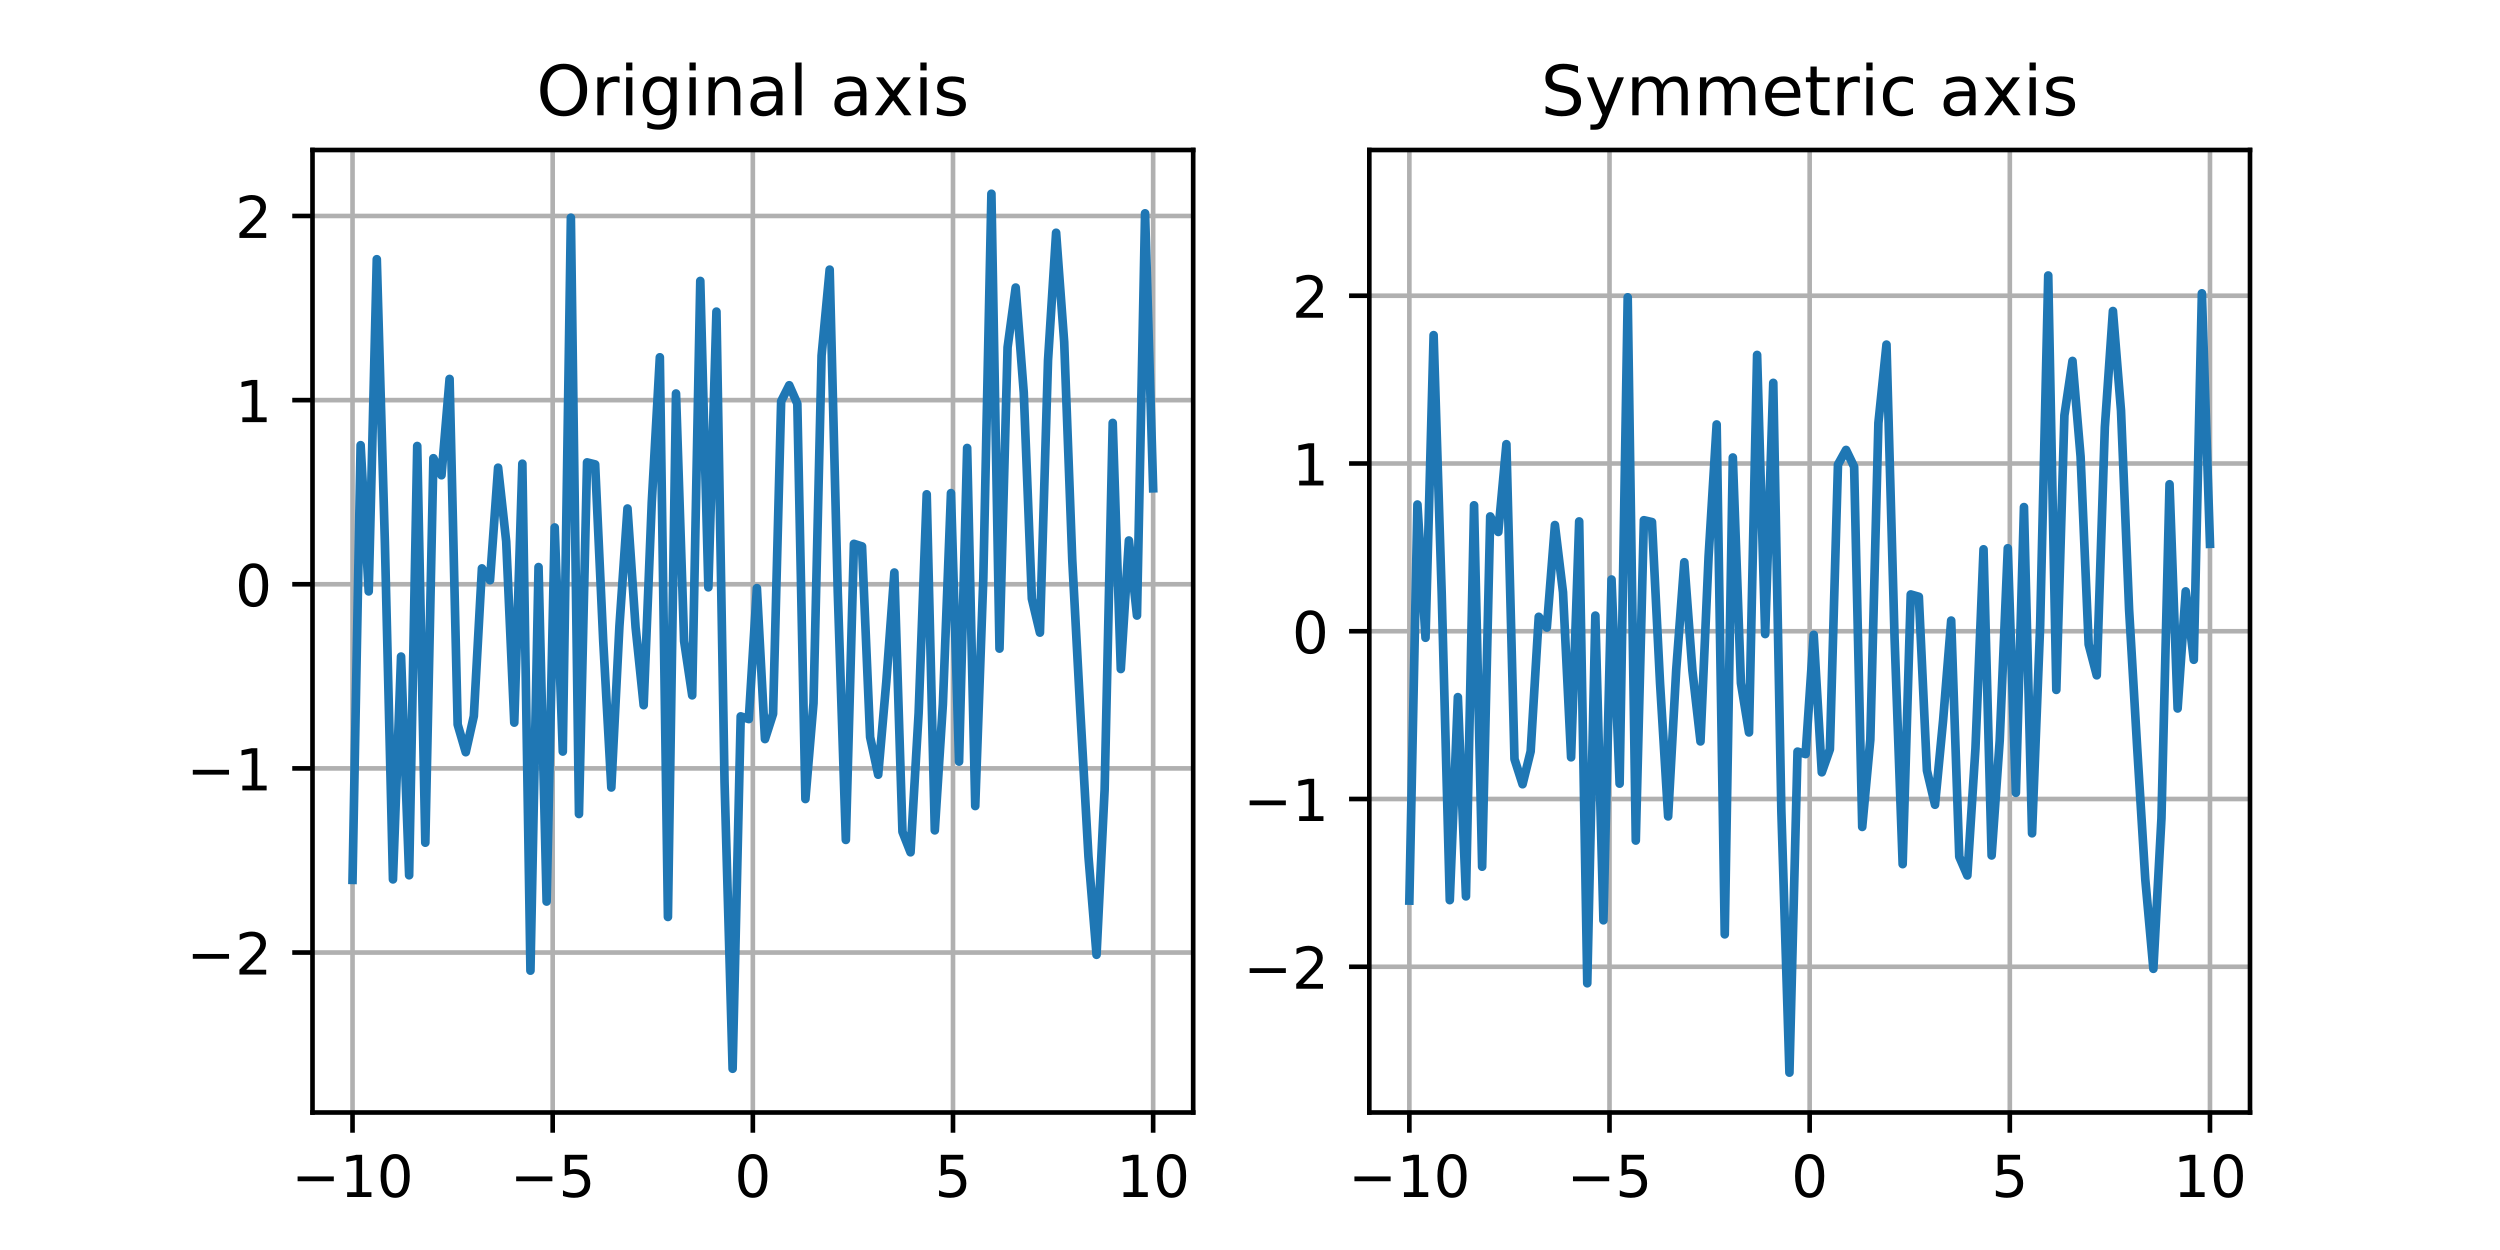
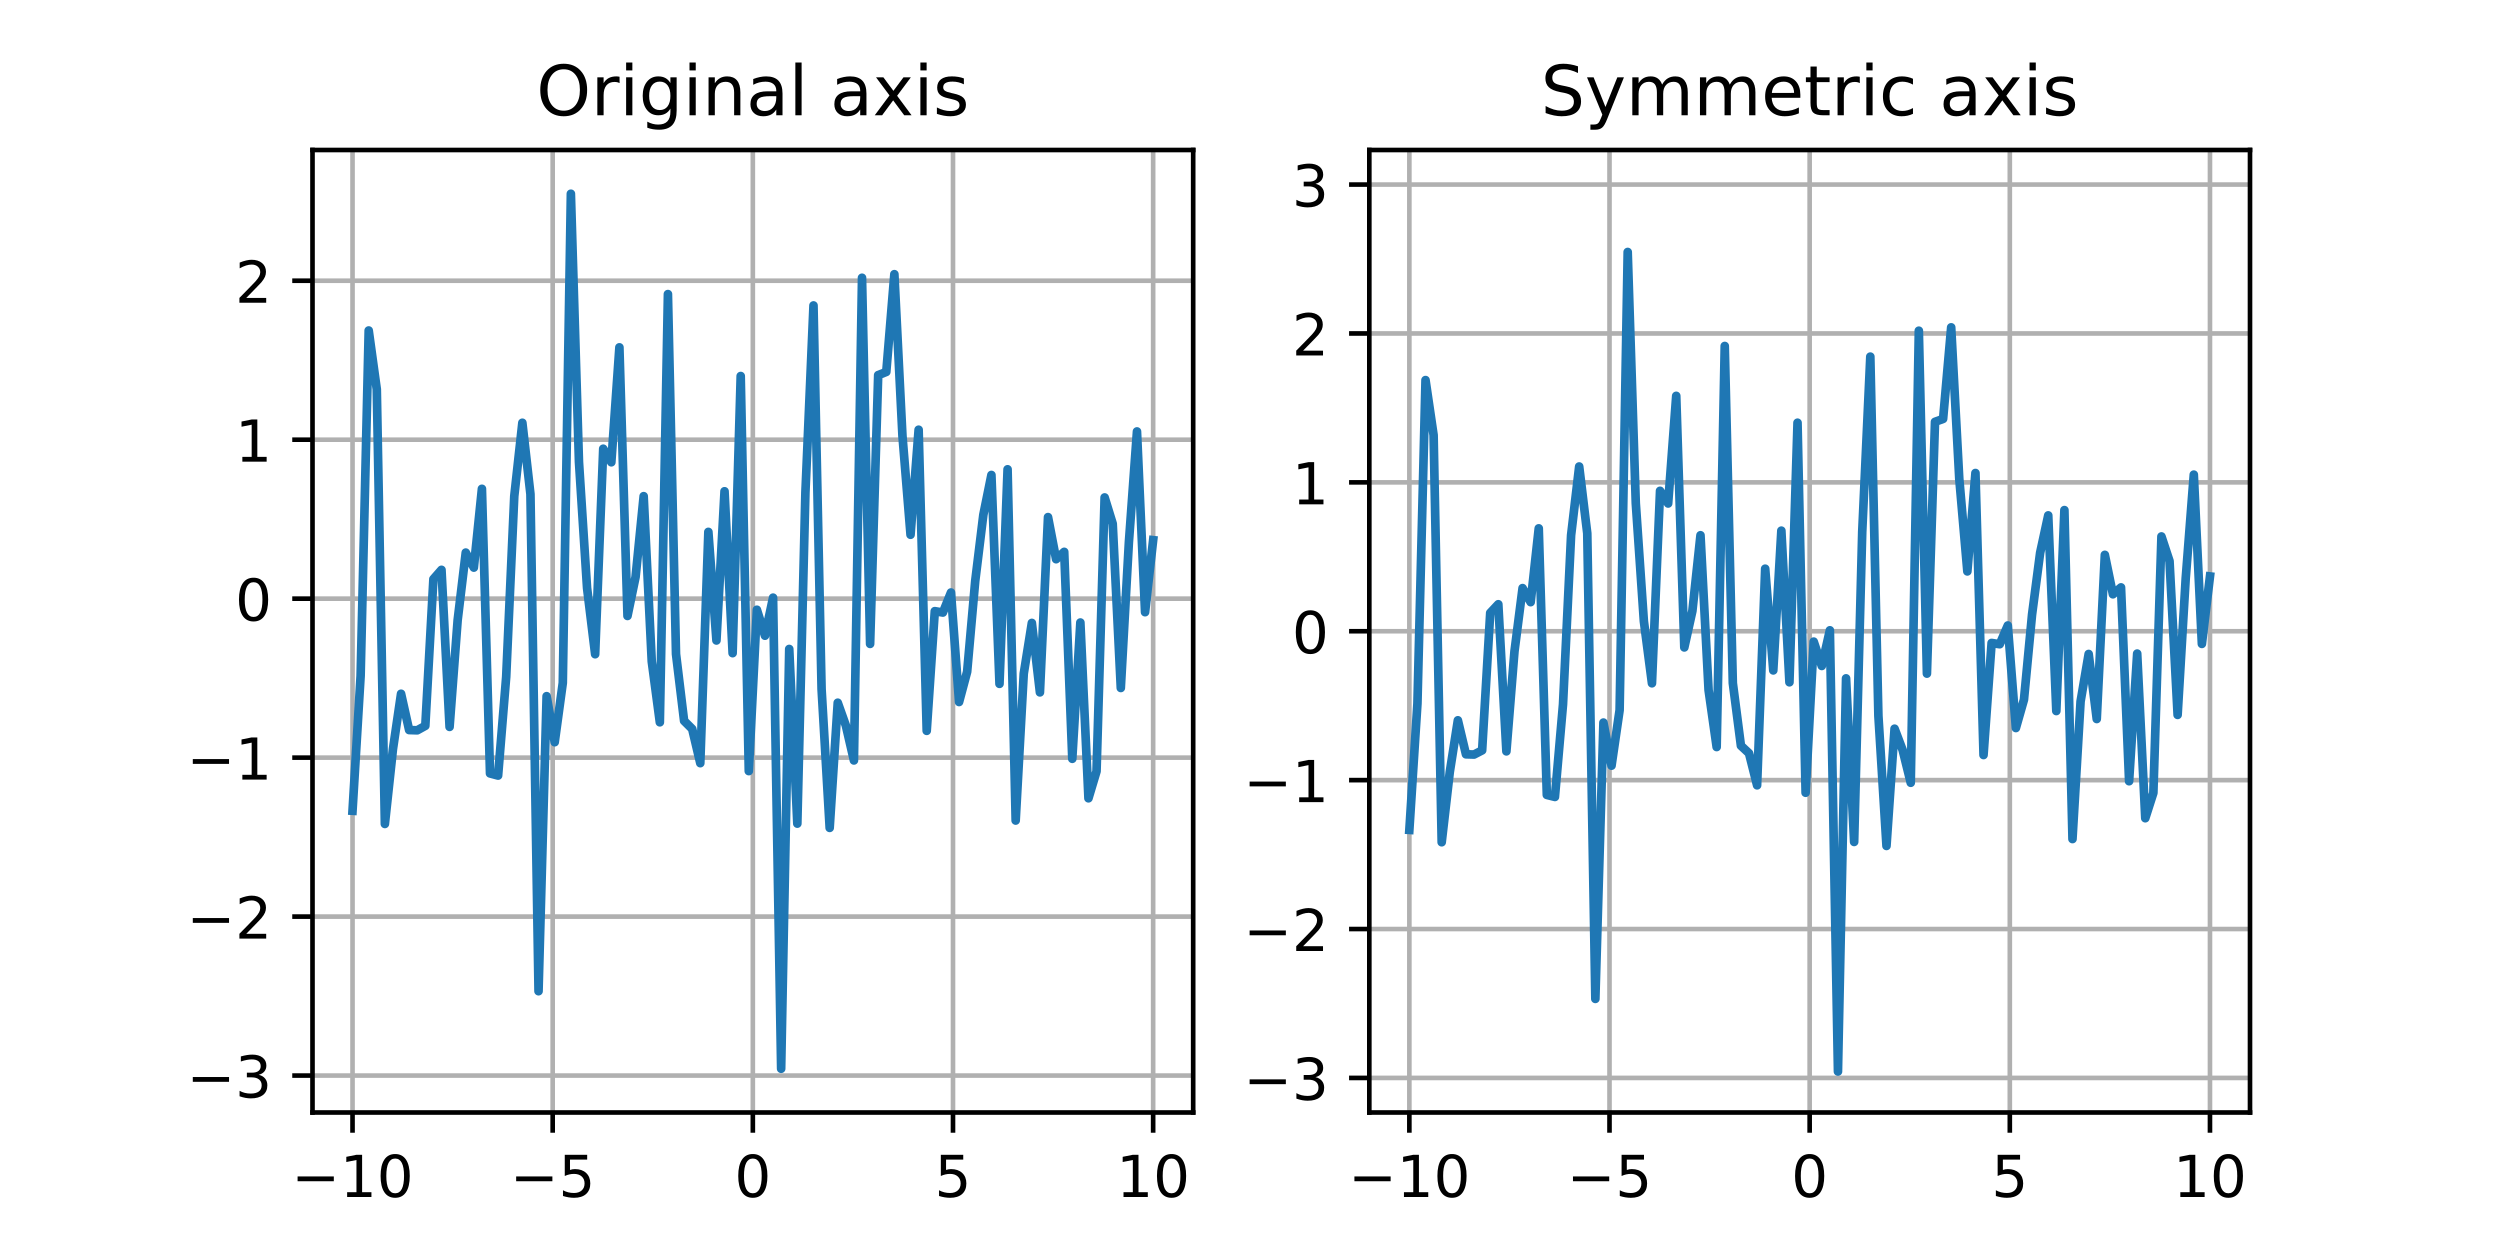
<svg xmlns="http://www.w3.org/2000/svg" xmlns:xlink="http://www.w3.org/1999/xlink" width="432pt" height="216pt" viewBox="0 0 432 216" version="1.1">
  <defs>
    <style type="text/css">*{stroke-linejoin: round; stroke-linecap: butt}</style>
  </defs>
  <g id="figure_1">
    <g id="patch_1">
      <path d="M 0 216  L 432 216  L 432 0  L 0 0  z " style="fill: #ffffff" />
    </g>
    <g id="axes_1">
      <g id="patch_2">
        <path d="M 54 192.24  L 206.182 192.24  L 206.182 25.92  L 54 25.92  z " style="fill: #ffffff" />
      </g>
      <g id="matplotlib.axis_1">
        <g id="xtick_1">
          <g id="line2d_1">
-             <path d="M 60.917 192.24  L 60.917 25.92  " clip-path="url(#p2e3b4c66e9)" style="fill: none; stroke: #b0b0b0; stroke-width: 0.8; stroke-linecap: square" />
+             <path d="M 60.917 192.24  L 60.917 25.92  " clip-path="url(#pf043b55623)" style="fill: none; stroke: #b0b0b0; stroke-width: 0.8; stroke-linecap: square" />
          </g>
          <g id="line2d_2">
            <defs>
-               <path id="m6298e9e919" d="M 0 0  L 0 3.5  " style="stroke: #000000; stroke-width: 0.8" />
+               <path id="m31e16d60cb" d="M 0 0  L 0 3.5  " style="stroke: #000000; stroke-width: 0.8" />
            </defs>
            <g>
-               <use xlink:href="#m6298e9e919" x="60.917" y="192.24" style="stroke: #000000; stroke-width: 0.8" />
+               <use xlink:href="#m31e16d60cb" x="60.917" y="192.24" style="stroke: #000000; stroke-width: 0.8" />
            </g>
          </g>
          <g id="text_1">
            <g transform="translate(50.36501 206.8384) scale(0.1 -0.1)">
              <defs>
                <path id="DejaVuSans-2212" d="M 678 2272  L 4684 2272  L 4684 1741  L 678 1741  L 678 2272  z " transform="scale(0.015625)" />
                <path id="DejaVuSans-31" d="M 794 531  L 1825 531  L 1825 4091  L 703 3866  L 703 4441  L 1819 4666  L 2450 4666  L 2450 531  L 3481 531  L 3481 0  L 794 0  L 794 531  z " transform="scale(0.015625)" />
                <path id="DejaVuSans-30" d="M 2034 4250  Q 1547 4250 1301 3770  Q 1056 3291 1056 2328  Q 1056 1369 1301 889  Q 1547 409 2034 409  Q 2525 409 2770 889  Q 3016 1369 3016 2328  Q 3016 3291 2770 3770  Q 2525 4250 2034 4250  z M 2034 4750  Q 2819 4750 3233 4129  Q 3647 3509 3647 2328  Q 3647 1150 3233 529  Q 2819 -91 2034 -91  Q 1250 -91 836 529  Q 422 1150 422 2328  Q 422 3509 836 4129  Q 1250 4750 2034 4750  z " transform="scale(0.015625)" />
              </defs>
              <use xlink:href="#DejaVuSans-2212" />
              <use xlink:href="#DejaVuSans-31" transform="translate(83.78906 0)" />
              <use xlink:href="#DejaVuSans-30" transform="translate(147.4121 0)" />
            </g>
          </g>
        </g>
        <g id="xtick_2">
          <g id="line2d_3">
-             <path d="M 95.504 192.24  L 95.504 25.92  " clip-path="url(#p2e3b4c66e9)" style="fill: none; stroke: #b0b0b0; stroke-width: 0.8; stroke-linecap: square" />
+             <path d="M 95.504 192.24  L 95.504 25.92  " clip-path="url(#pf043b55623)" style="fill: none; stroke: #b0b0b0; stroke-width: 0.8; stroke-linecap: square" />
          </g>
          <g id="line2d_4">
            <g>
-               <use xlink:href="#m6298e9e919" x="95.504" y="192.24" style="stroke: #000000; stroke-width: 0.8" />
+               <use xlink:href="#m31e16d60cb" x="95.504" y="192.24" style="stroke: #000000; stroke-width: 0.8" />
            </g>
          </g>
          <g id="text_2">
            <g transform="translate(88.13304 206.8384) scale(0.1 -0.1)">
              <defs>
                <path id="DejaVuSans-35" d="M 691 4666  L 3169 4666  L 3169 4134  L 1269 4134  L 1269 2991  Q 1406 3038 1543 3061  Q 1681 3084 1819 3084  Q 2600 3084 3056 2656  Q 3513 2228 3513 1497  Q 3513 744 3044 326  Q 2575 -91 1722 -91  Q 1428 -91 1123 -41  Q 819 9 494 109  L 494 744  Q 775 591 1075 516  Q 1375 441 1709 441  Q 2250 441 2565 725  Q 2881 1009 2881 1497  Q 2881 1984 2565 2268  Q 2250 2553 1709 2553  Q 1456 2553 1204 2497  Q 953 2441 691 2322  L 691 4666  z " transform="scale(0.015625)" />
              </defs>
              <use xlink:href="#DejaVuSans-2212" />
              <use xlink:href="#DejaVuSans-35" transform="translate(83.78906 0)" />
            </g>
          </g>
        </g>
        <g id="xtick_3">
          <g id="line2d_5">
-             <path d="M 130.091 192.24  L 130.091 25.92  " clip-path="url(#p2e3b4c66e9)" style="fill: none; stroke: #b0b0b0; stroke-width: 0.8; stroke-linecap: square" />
+             <path d="M 130.091 192.24  L 130.091 25.92  " clip-path="url(#pf043b55623)" style="fill: none; stroke: #b0b0b0; stroke-width: 0.8; stroke-linecap: square" />
          </g>
          <g id="line2d_6">
            <g>
-               <use xlink:href="#m6298e9e919" x="130.091" y="192.24" style="stroke: #000000; stroke-width: 0.8" />
+               <use xlink:href="#m31e16d60cb" x="130.091" y="192.24" style="stroke: #000000; stroke-width: 0.8" />
            </g>
          </g>
          <g id="text_3">
            <g transform="translate(126.9097 206.8384) scale(0.1 -0.1)">
              <use xlink:href="#DejaVuSans-30" />
            </g>
          </g>
        </g>
        <g id="xtick_4">
          <g id="line2d_7">
-             <path d="M 164.678 192.24  L 164.678 25.92  " clip-path="url(#p2e3b4c66e9)" style="fill: none; stroke: #b0b0b0; stroke-width: 0.8; stroke-linecap: square" />
+             <path d="M 164.678 192.24  L 164.678 25.92  " clip-path="url(#pf043b55623)" style="fill: none; stroke: #b0b0b0; stroke-width: 0.8; stroke-linecap: square" />
          </g>
          <g id="line2d_8">
            <g>
-               <use xlink:href="#m6298e9e919" x="164.678" y="192.24" style="stroke: #000000; stroke-width: 0.8" />
+               <use xlink:href="#m31e16d60cb" x="164.678" y="192.24" style="stroke: #000000; stroke-width: 0.8" />
            </g>
          </g>
          <g id="text_4">
            <g transform="translate(161.4964 206.8384) scale(0.1 -0.1)">
              <use xlink:href="#DejaVuSans-35" />
            </g>
          </g>
        </g>
        <g id="xtick_5">
          <g id="line2d_9">
-             <path d="M 199.264 192.24  L 199.264 25.92  " clip-path="url(#p2e3b4c66e9)" style="fill: none; stroke: #b0b0b0; stroke-width: 0.8; stroke-linecap: square" />
+             <path d="M 199.264 192.24  L 199.264 25.92  " clip-path="url(#pf043b55623)" style="fill: none; stroke: #b0b0b0; stroke-width: 0.8; stroke-linecap: square" />
          </g>
          <g id="line2d_10">
            <g>
-               <use xlink:href="#m6298e9e919" x="199.264" y="192.24" style="stroke: #000000; stroke-width: 0.8" />
+               <use xlink:href="#m31e16d60cb" x="199.264" y="192.24" style="stroke: #000000; stroke-width: 0.8" />
            </g>
          </g>
          <g id="text_5">
            <g transform="translate(192.902 206.8384) scale(0.1 -0.1)">
              <use xlink:href="#DejaVuSans-31" />
              <use xlink:href="#DejaVuSans-30" transform="translate(63.62305 0)" />
            </g>
          </g>
        </g>
      </g>
      <g id="matplotlib.axis_2">
        <g id="ytick_1">
          <g id="line2d_11">
-             <path d="M 54 164.597  L 206.182 164.597  " clip-path="url(#p2e3b4c66e9)" style="fill: none; stroke: #b0b0b0; stroke-width: 0.8; stroke-linecap: square" />
+             <path d="M 54 185.86  L 206.182 185.86  " clip-path="url(#pf043b55623)" style="fill: none; stroke: #b0b0b0; stroke-width: 0.8; stroke-linecap: square" />
          </g>
          <g id="line2d_12">
            <defs>
-               <path id="m61e21901cb" d="M 0 0  L -3.5 0  " style="stroke: #000000; stroke-width: 0.8" />
+               <path id="m96efa172a6" d="M 0 0  L -3.5 0  " style="stroke: #000000; stroke-width: 0.8" />
            </defs>
            <g>
-               <use xlink:href="#m61e21901cb" x="54" y="164.597" style="stroke: #000000; stroke-width: 0.8" />
+               <use xlink:href="#m96efa172a6" x="54" y="185.86" style="stroke: #000000; stroke-width: 0.8" />
            </g>
          </g>
          <g id="text_6">
-             <g transform="translate(32.25781 168.3963) scale(0.1 -0.1)">
+             <g transform="translate(32.25781 189.659) scale(0.1 -0.1)">
+               <defs>
+                 <path id="DejaVuSans-33" d="M 2597 2516  Q 3050 2419 3304 2112  Q 3559 1806 3559 1356  Q 3559 666 3084 287  Q 2609 -91 1734 -91  Q 1441 -91 1130 -33  Q 819 25 488 141  L 488 750  Q 750 597 1062 519  Q 1375 441 1716 441  Q 2309 441 2620 675  Q 2931 909 2931 1356  Q 2931 1769 2642 2001  Q 2353 2234 1838 2234  L 1294 2234  L 1294 2753  L 1863 2753  Q 2328 2753 2575 2939  Q 2822 3125 2822 3475  Q 2822 3834 2567 4026  Q 2313 4219 1838 4219  Q 1578 4219 1281 4162  Q 984 4106 628 3988  L 628 4550  Q 988 4650 1302 4700  Q 1616 4750 1894 4750  Q 2613 4750 3031 4423  Q 3450 4097 3450 3541  Q 3450 3153 3228 2886  Q 3006 2619 2597 2516  z " transform="scale(0.015625)" />
+               </defs>
+               <use xlink:href="#DejaVuSans-2212" />
+               <use xlink:href="#DejaVuSans-33" transform="translate(83.78906 0)" />
+             </g>
+           </g>
+         </g>
+         <g id="ytick_2">
+           <g id="line2d_13">
+             <path d="M 54 158.39  L 206.182 158.39  " clip-path="url(#pf043b55623)" style="fill: none; stroke: #b0b0b0; stroke-width: 0.8; stroke-linecap: square" />
+           </g>
+           <g id="line2d_14">
+             <g>
+               <use xlink:href="#m96efa172a6" x="54" y="158.39" style="stroke: #000000; stroke-width: 0.8" />
+             </g>
+           </g>
+           <g id="text_7">
+             <g transform="translate(32.25781 162.1891) scale(0.1 -0.1)">
              <defs>
                <path id="DejaVuSans-32" d="M 1228 531  L 3431 531  L 3431 0  L 469 0  L 469 531  Q 828 903 1448 1529  Q 2069 2156 2228 2338  Q 2531 2678 2651 2914  Q 2772 3150 2772 3378  Q 2772 3750 2511 3984  Q 2250 4219 1831 4219  Q 1534 4219 1204 4116  Q 875 4013 500 3803  L 500 4441  Q 881 4594 1212 4672  Q 1544 4750 1819 4750  Q 2544 4750 2975 4387  Q 3406 4025 3406 3419  Q 3406 3131 3298 2873  Q 3191 2616 2906 2266  Q 2828 2175 2409 1742  Q 1991 1309 1228 531  z " transform="scale(0.015625)" />
              </defs>
              <use xlink:href="#DejaVuSans-2212" />
              <use xlink:href="#DejaVuSans-32" transform="translate(83.78906 0)" />
            </g>
          </g>
        </g>
-         <g id="ytick_2">
-           <g id="line2d_13">
-             <path d="M 54 132.778  L 206.182 132.778  " clip-path="url(#p2e3b4c66e9)" style="fill: none; stroke: #b0b0b0; stroke-width: 0.8; stroke-linecap: square" />
-           </g>
-           <g id="line2d_14">
-             <g>
-               <use xlink:href="#m61e21901cb" x="54" y="132.778" style="stroke: #000000; stroke-width: 0.8" />
-             </g>
-           </g>
-           <g id="text_7">
-             <g transform="translate(32.25781 136.5772) scale(0.1 -0.1)">
-               <use xlink:href="#DejaVuSans-2212" />
-               <use xlink:href="#DejaVuSans-31" transform="translate(83.78906 0)" />
-             </g>
-           </g>
-         </g>
        <g id="ytick_3">
          <g id="line2d_15">
-             <path d="M 54 100.959  L 206.182 100.959  " clip-path="url(#p2e3b4c66e9)" style="fill: none; stroke: #b0b0b0; stroke-width: 0.8; stroke-linecap: square" />
+             <path d="M 54 130.92  L 206.182 130.92  " clip-path="url(#pf043b55623)" style="fill: none; stroke: #b0b0b0; stroke-width: 0.8; stroke-linecap: square" />
          </g>
          <g id="line2d_16">
            <g>
-               <use xlink:href="#m61e21901cb" x="54" y="100.959" style="stroke: #000000; stroke-width: 0.8" />
+               <use xlink:href="#m96efa172a6" x="54" y="130.92" style="stroke: #000000; stroke-width: 0.8" />
            </g>
          </g>
          <g id="text_8">
-             <g transform="translate(40.6375 104.7582) scale(0.1 -0.1)">
-               <use xlink:href="#DejaVuSans-30" />
+             <g transform="translate(32.25781 134.7192) scale(0.1 -0.1)">
+               <use xlink:href="#DejaVuSans-2212" />
+               <use xlink:href="#DejaVuSans-31" transform="translate(83.78906 0)" />
            </g>
          </g>
        </g>
        <g id="ytick_4">
          <g id="line2d_17">
-             <path d="M 54 69.14  L 206.182 69.14  " clip-path="url(#p2e3b4c66e9)" style="fill: none; stroke: #b0b0b0; stroke-width: 0.8; stroke-linecap: square" />
+             <path d="M 54 103.45  L 206.182 103.45  " clip-path="url(#pf043b55623)" style="fill: none; stroke: #b0b0b0; stroke-width: 0.8; stroke-linecap: square" />
          </g>
          <g id="line2d_18">
            <g>
-               <use xlink:href="#m61e21901cb" x="54" y="69.14" style="stroke: #000000; stroke-width: 0.8" />
+               <use xlink:href="#m96efa172a6" x="54" y="103.45" style="stroke: #000000; stroke-width: 0.8" />
            </g>
          </g>
          <g id="text_9">
-             <g transform="translate(40.6375 72.93912) scale(0.1 -0.1)">
-               <use xlink:href="#DejaVuSans-31" />
+             <g transform="translate(40.6375 107.2493) scale(0.1 -0.1)">
+               <use xlink:href="#DejaVuSans-30" />
            </g>
          </g>
        </g>
        <g id="ytick_5">
          <g id="line2d_19">
-             <path d="M 54 37.321  L 206.182 37.321  " clip-path="url(#p2e3b4c66e9)" style="fill: none; stroke: #b0b0b0; stroke-width: 0.8; stroke-linecap: square" />
+             <path d="M 54 75.98  L 206.182 75.98  " clip-path="url(#pf043b55623)" style="fill: none; stroke: #b0b0b0; stroke-width: 0.8; stroke-linecap: square" />
          </g>
          <g id="line2d_20">
            <g>
-               <use xlink:href="#m61e21901cb" x="54" y="37.321" style="stroke: #000000; stroke-width: 0.8" />
+               <use xlink:href="#m96efa172a6" x="54" y="75.98" style="stroke: #000000; stroke-width: 0.8" />
            </g>
          </g>
          <g id="text_10">
-             <g transform="translate(40.6375 41.12008) scale(0.1 -0.1)">
+             <g transform="translate(40.6375 79.77944) scale(0.1 -0.1)">
+               <use xlink:href="#DejaVuSans-31" />
+             </g>
+           </g>
+         </g>
+         <g id="ytick_6">
+           <g id="line2d_21">
+             <path d="M 54 48.51  L 206.182 48.51  " clip-path="url(#pf043b55623)" style="fill: none; stroke: #b0b0b0; stroke-width: 0.8; stroke-linecap: square" />
+           </g>
+           <g id="line2d_22">
+             <g>
+               <use xlink:href="#m96efa172a6" x="54" y="48.51" style="stroke: #000000; stroke-width: 0.8" />
+             </g>
+           </g>
+           <g id="text_11">
+             <g transform="translate(40.6375 52.30954) scale(0.1 -0.1)">
              <use xlink:href="#DejaVuSans-32" />
            </g>
          </g>
        </g>
      </g>
-       <g id="line2d_21">
-         <path d="M 60.917 152.044  L 62.315 76.927  L 63.712 102.193  L 65.11 44.794  L 66.507 93.751  L 67.905 151.958  L 69.302 113.457  L 70.699 151.245  L 72.097 77.071  L 73.494 145.618  L 74.892 79.181  L 76.289 82.123  L 77.687 65.482  L 79.084 125.201  L 80.482 129.979  L 81.879 123.74  L 83.276 98.22  L 84.674 100.258  L 86.071 80.816  L 87.469 93.56  L 88.866 124.869  L 90.264 80.127  L 91.661 167.728  L 93.059 97.992  L 94.456 155.787  L 95.853 91.148  L 97.251 129.865  L 98.648 37.622  L 100.046 140.658  L 101.443 79.901  L 102.841 80.25  L 104.238 110.825  L 105.636 136.077  L 107.033 108.256  L 108.431 87.873  L 109.828 108.389  L 111.225 121.857  L 112.623 86.83  L 114.02 61.739  L 115.418 158.449  L 116.815 68.002  L 118.213 110.785  L 119.61 120.154  L 121.008 48.548  L 122.405 101.49  L 123.802 53.849  L 125.2 135.118  L 126.597 184.68  L 127.995 123.79  L 129.392 124.257  L 130.79 101.635  L 132.187 127.711  L 133.585 123.351  L 134.982 69.345  L 136.379 66.571  L 137.777 69.754  L 139.174 138.072  L 140.572 121.531  L 141.969 61.452  L 143.367 46.591  L 144.764 102.285  L 146.162 145.135  L 147.559 93.979  L 148.956 94.418  L 150.354 127.37  L 151.751 133.868  L 153.149 117.875  L 154.546 98.935  L 155.944 143.733  L 157.341 147.278  L 158.739 123.204  L 160.136 85.417  L 161.533 143.486  L 162.931 121.704  L 164.328 85.214  L 165.726 131.606  L 167.123 77.409  L 168.521 139.284  L 169.918 99.92  L 171.316 33.48  L 172.713 112.079  L 174.11 60.022  L 175.508 49.689  L 176.905 67.821  L 178.303 103.455  L 179.7 109.318  L 181.098 62.279  L 182.495 40.222  L 183.893 59.139  L 185.29 96.857  L 186.687 123.073  L 188.085 148.006  L 189.482 164.987  L 190.88 136.44  L 192.277 73.08  L 193.675 115.607  L 195.072 93.4  L 196.47 106.367  L 197.867 36.865  L 199.264 84.378  " clip-path="url(#p2e3b4c66e9)" style="fill: none; stroke: #1f77b4; stroke-width: 1.5; stroke-linecap: square" />
+       <g id="line2d_23">
+         <path d="M 60.917 140.101  L 62.315 116.785  L 63.712 57.112  L 65.11 67.268  L 66.507 142.376  L 67.905 129.422  L 69.302 119.883  L 70.699 126.153  L 72.097 126.198  L 73.494 125.424  L 74.892 100.064  L 76.289 98.471  L 77.687 125.607  L 79.084 107.146  L 80.482 95.491  L 81.879 98.08  L 83.276 84.468  L 84.674 133.646  L 86.071 134.018  L 87.469 116.962  L 88.866 85.74  L 90.264 73.056  L 91.661 85.387  L 93.059 171.277  L 94.456 120.302  L 95.853 128.25  L 97.251 118.005  L 98.648 33.48  L 100.046 79.832  L 101.443 101.605  L 102.841 113.047  L 104.238 77.542  L 105.636 79.879  L 107.033 60.024  L 108.431 106.433  L 109.828 99.697  L 111.225 85.741  L 112.623 114.301  L 114.02 124.811  L 115.418 50.822  L 116.815 113.025  L 118.213 124.567  L 119.61 125.957  L 121.008 131.873  L 122.405 91.912  L 123.802 110.672  L 125.2 84.894  L 126.597 112.863  L 127.995 64.98  L 129.392 133.243  L 130.79 105.365  L 132.187 109.85  L 133.585 103.278  L 134.982 184.68  L 136.379 112.146  L 137.777 142.319  L 139.174 85.095  L 140.572 52.785  L 141.969 119.069  L 143.367 143.056  L 144.764 121.432  L 146.162 125.374  L 147.559 131.404  L 148.956 48.002  L 150.354 111.265  L 151.751 64.815  L 153.149 64.271  L 154.546 47.382  L 155.944 75.329  L 157.341 92.406  L 158.739 74.258  L 160.136 126.286  L 161.533 105.61  L 162.931 105.846  L 164.328 102.388  L 165.726 121.304  L 167.123 116.07  L 168.521 100.367  L 169.918 88.969  L 171.316 82.077  L 172.713 118.169  L 174.11 81.098  L 175.508 141.786  L 176.905 116.402  L 178.303 107.645  L 179.7 119.641  L 181.098 89.358  L 182.495 96.629  L 183.893 95.363  L 185.29 131.118  L 186.687 107.575  L 188.085 137.942  L 189.482 133.277  L 190.88 85.962  L 192.277 90.503  L 193.675 118.881  L 195.072 93.695  L 196.47 74.558  L 197.867 105.783  L 199.264 93.337  " clip-path="url(#pf043b55623)" style="fill: none; stroke: #1f77b4; stroke-width: 1.5; stroke-linecap: square" />
      </g>
      <g id="patch_3">
        <path d="M 54 192.24  L 54 25.92  " style="fill: none; stroke: #000000; stroke-width: 0.8; stroke-linejoin: miter; stroke-linecap: square" />
      </g>
      <g id="patch_4">
        <path d="M 206.182 192.24  L 206.182 25.92  " style="fill: none; stroke: #000000; stroke-width: 0.8; stroke-linejoin: miter; stroke-linecap: square" />
      </g>
      <g id="patch_5">
        <path d="M 54 192.24  L 206.182 192.24  " style="fill: none; stroke: #000000; stroke-width: 0.8; stroke-linejoin: miter; stroke-linecap: square" />
      </g>
      <g id="patch_6">
        <path d="M 54 25.92  L 206.182 25.92  " style="fill: none; stroke: #000000; stroke-width: 0.8; stroke-linejoin: miter; stroke-linecap: square" />
      </g>
-       <g id="text_11">
+       <g id="text_12">
        <g transform="translate(92.68466 19.92) scale(0.12 -0.12)">
          <defs>
            <path id="DejaVuSans-4f" d="M 2522 4238  Q 1834 4238 1429 3725  Q 1025 3213 1025 2328  Q 1025 1447 1429 934  Q 1834 422 2522 422  Q 3209 422 3611 934  Q 4013 1447 4013 2328  Q 4013 3213 3611 3725  Q 3209 4238 2522 4238  z M 2522 4750  Q 3503 4750 4090 4092  Q 4678 3434 4678 2328  Q 4678 1225 4090 567  Q 3503 -91 2522 -91  Q 1538 -91 948 565  Q 359 1222 359 2328  Q 359 3434 948 4092  Q 1538 4750 2522 4750  z " transform="scale(0.015625)" />
            <path id="DejaVuSans-72" d="M 2631 2963  Q 2534 3019 2420 3045  Q 2306 3072 2169 3072  Q 1681 3072 1420 2755  Q 1159 2438 1159 1844  L 1159 0  L 581 0  L 581 3500  L 1159 3500  L 1159 2956  Q 1341 3275 1631 3429  Q 1922 3584 2338 3584  Q 2397 3584 2469 3576  Q 2541 3569 2628 3553  L 2631 2963  z " transform="scale(0.015625)" />
            <path id="DejaVuSans-69" d="M 603 3500  L 1178 3500  L 1178 0  L 603 0  L 603 3500  z M 603 4863  L 1178 4863  L 1178 4134  L 603 4134  L 603 4863  z " transform="scale(0.015625)" />
            <path id="DejaVuSans-67" d="M 2906 1791  Q 2906 2416 2648 2759  Q 2391 3103 1925 3103  Q 1463 3103 1205 2759  Q 947 2416 947 1791  Q 947 1169 1205 825  Q 1463 481 1925 481  Q 2391 481 2648 825  Q 2906 1169 2906 1791  z M 3481 434  Q 3481 -459 3084 -895  Q 2688 -1331 1869 -1331  Q 1566 -1331 1297 -1286  Q 1028 -1241 775 -1147  L 775 -588  Q 1028 -725 1275 -790  Q 1522 -856 1778 -856  Q 2344 -856 2625 -561  Q 2906 -266 2906 331  L 2906 616  Q 2728 306 2450 153  Q 2172 0 1784 0  Q 1141 0 747 490  Q 353 981 353 1791  Q 353 2603 747 3093  Q 1141 3584 1784 3584  Q 2172 3584 2450 3431  Q 2728 3278 2906 2969  L 2906 3500  L 3481 3500  L 3481 434  z " transform="scale(0.015625)" />
            <path id="DejaVuSans-6e" d="M 3513 2113  L 3513 0  L 2938 0  L 2938 2094  Q 2938 2591 2744 2837  Q 2550 3084 2163 3084  Q 1697 3084 1428 2787  Q 1159 2491 1159 1978  L 1159 0  L 581 0  L 581 3500  L 1159 3500  L 1159 2956  Q 1366 3272 1645 3428  Q 1925 3584 2291 3584  Q 2894 3584 3203 3211  Q 3513 2838 3513 2113  z " transform="scale(0.015625)" />
            <path id="DejaVuSans-61" d="M 2194 1759  Q 1497 1759 1228 1600  Q 959 1441 959 1056  Q 959 750 1161 570  Q 1363 391 1709 391  Q 2188 391 2477 730  Q 2766 1069 2766 1631  L 2766 1759  L 2194 1759  z M 3341 1997  L 3341 0  L 2766 0  L 2766 531  Q 2569 213 2275 61  Q 1981 -91 1556 -91  Q 1019 -91 701 211  Q 384 513 384 1019  Q 384 1609 779 1909  Q 1175 2209 1959 2209  L 2766 2209  L 2766 2266  Q 2766 2663 2505 2880  Q 2244 3097 1772 3097  Q 1472 3097 1187 3025  Q 903 2953 641 2809  L 641 3341  Q 956 3463 1253 3523  Q 1550 3584 1831 3584  Q 2591 3584 2966 3190  Q 3341 2797 3341 1997  z " transform="scale(0.015625)" />
            <path id="DejaVuSans-6c" d="M 603 4863  L 1178 4863  L 1178 0  L 603 0  L 603 4863  z " transform="scale(0.015625)" />
            <path id="DejaVuSans-20" transform="scale(0.015625)" />
            <path id="DejaVuSans-78" d="M 3513 3500  L 2247 1797  L 3578 0  L 2900 0  L 1881 1375  L 863 0  L 184 0  L 1544 1831  L 300 3500  L 978 3500  L 1906 2253  L 2834 3500  L 3513 3500  z " transform="scale(0.015625)" />
            <path id="DejaVuSans-73" d="M 2834 3397  L 2834 2853  Q 2591 2978 2328 3040  Q 2066 3103 1784 3103  Q 1356 3103 1142 2972  Q 928 2841 928 2578  Q 928 2378 1081 2264  Q 1234 2150 1697 2047  L 1894 2003  Q 2506 1872 2764 1633  Q 3022 1394 3022 966  Q 3022 478 2636 193  Q 2250 -91 1575 -91  Q 1294 -91 989 -36  Q 684 19 347 128  L 347 722  Q 666 556 975 473  Q 1284 391 1588 391  Q 1994 391 2212 530  Q 2431 669 2431 922  Q 2431 1156 2273 1281  Q 2116 1406 1581 1522  L 1381 1569  Q 847 1681 609 1914  Q 372 2147 372 2553  Q 372 3047 722 3315  Q 1072 3584 1716 3584  Q 2034 3584 2315 3537  Q 2597 3491 2834 3397  z " transform="scale(0.015625)" />
          </defs>
          <use xlink:href="#DejaVuSans-4f" />
          <use xlink:href="#DejaVuSans-72" transform="translate(78.71094 0)" />
          <use xlink:href="#DejaVuSans-69" transform="translate(119.8242 0)" />
          <use xlink:href="#DejaVuSans-67" transform="translate(147.6074 0)" />
          <use xlink:href="#DejaVuSans-69" transform="translate(211.084 0)" />
          <use xlink:href="#DejaVuSans-6e" transform="translate(238.8672 0)" />
          <use xlink:href="#DejaVuSans-61" transform="translate(302.2461 0)" />
          <use xlink:href="#DejaVuSans-6c" transform="translate(363.5254 0)" />
          <use xlink:href="#DejaVuSans-20" transform="translate(391.3086 0)" />
          <use xlink:href="#DejaVuSans-61" transform="translate(423.0957 0)" />
          <use xlink:href="#DejaVuSans-78" transform="translate(484.375 0)" />
          <use xlink:href="#DejaVuSans-69" transform="translate(543.5547 0)" />
          <use xlink:href="#DejaVuSans-73" transform="translate(571.3379 0)" />
        </g>
      </g>
    </g>
    <g id="axes_2">
      <g id="patch_7">
        <path d="M 236.618 192.24  L 388.8 192.24  L 388.8 25.92  L 236.618 25.92  z " style="fill: #ffffff" />
      </g>
      <g id="matplotlib.axis_3">
        <g id="xtick_6">
-           <g id="line2d_22">
-             <path d="M 243.536 192.24  L 243.536 25.92  " clip-path="url(#p52600e6737)" style="fill: none; stroke: #b0b0b0; stroke-width: 0.8; stroke-linecap: square" />
-           </g>
-           <g id="line2d_23">
-             <g>
-               <use xlink:href="#m6298e9e919" x="243.536" y="192.24" style="stroke: #000000; stroke-width: 0.8" />
-             </g>
-           </g>
-           <g id="text_12">
+           <g id="line2d_24">
+             <path d="M 243.536 192.24  L 243.536 25.92  " clip-path="url(#p540d566f37)" style="fill: none; stroke: #b0b0b0; stroke-width: 0.8; stroke-linecap: square" />
+           </g>
+           <g id="line2d_25">
+             <g>
+               <use xlink:href="#m31e16d60cb" x="243.536" y="192.24" style="stroke: #000000; stroke-width: 0.8" />
+             </g>
+           </g>
+           <g id="text_13">
            <g transform="translate(232.9832 206.8384) scale(0.1 -0.1)">
              <use xlink:href="#DejaVuSans-2212" />
              <use xlink:href="#DejaVuSans-31" transform="translate(83.78906 0)" />
              <use xlink:href="#DejaVuSans-30" transform="translate(147.4121 0)" />
            </g>
          </g>
        </g>
        <g id="xtick_7">
-           <g id="line2d_24">
-             <path d="M 278.122 192.24  L 278.122 25.92  " clip-path="url(#p52600e6737)" style="fill: none; stroke: #b0b0b0; stroke-width: 0.8; stroke-linecap: square" />
-           </g>
-           <g id="line2d_25">
-             <g>
-               <use xlink:href="#m6298e9e919" x="278.122" y="192.24" style="stroke: #000000; stroke-width: 0.8" />
-             </g>
-           </g>
-           <g id="text_13">
+           <g id="line2d_26">
+             <path d="M 278.122 192.24  L 278.122 25.92  " clip-path="url(#p540d566f37)" style="fill: none; stroke: #b0b0b0; stroke-width: 0.8; stroke-linecap: square" />
+           </g>
+           <g id="line2d_27">
+             <g>
+               <use xlink:href="#m31e16d60cb" x="278.122" y="192.24" style="stroke: #000000; stroke-width: 0.8" />
+             </g>
+           </g>
+           <g id="text_14">
            <g transform="translate(270.7512 206.8384) scale(0.1 -0.1)">
              <use xlink:href="#DejaVuSans-2212" />
              <use xlink:href="#DejaVuSans-35" transform="translate(83.78906 0)" />
            </g>
          </g>
        </g>
        <g id="xtick_8">
-           <g id="line2d_26">
-             <path d="M 312.709 192.24  L 312.709 25.92  " clip-path="url(#p52600e6737)" style="fill: none; stroke: #b0b0b0; stroke-width: 0.8; stroke-linecap: square" />
-           </g>
-           <g id="line2d_27">
-             <g>
-               <use xlink:href="#m6298e9e919" x="312.709" y="192.24" style="stroke: #000000; stroke-width: 0.8" />
-             </g>
-           </g>
-           <g id="text_14">
+           <g id="line2d_28">
+             <path d="M 312.709 192.24  L 312.709 25.92  " clip-path="url(#p540d566f37)" style="fill: none; stroke: #b0b0b0; stroke-width: 0.8; stroke-linecap: square" />
+           </g>
+           <g id="line2d_29">
+             <g>
+               <use xlink:href="#m31e16d60cb" x="312.709" y="192.24" style="stroke: #000000; stroke-width: 0.8" />
+             </g>
+           </g>
+           <g id="text_15">
            <g transform="translate(309.5278 206.8384) scale(0.1 -0.1)">
              <use xlink:href="#DejaVuSans-30" />
            </g>
          </g>
        </g>
        <g id="xtick_9">
-           <g id="line2d_28">
-             <path d="M 347.296 192.24  L 347.296 25.92  " clip-path="url(#p52600e6737)" style="fill: none; stroke: #b0b0b0; stroke-width: 0.8; stroke-linecap: square" />
-           </g>
-           <g id="line2d_29">
-             <g>
-               <use xlink:href="#m6298e9e919" x="347.296" y="192.24" style="stroke: #000000; stroke-width: 0.8" />
-             </g>
-           </g>
-           <g id="text_15">
+           <g id="line2d_30">
+             <path d="M 347.296 192.24  L 347.296 25.92  " clip-path="url(#p540d566f37)" style="fill: none; stroke: #b0b0b0; stroke-width: 0.8; stroke-linecap: square" />
+           </g>
+           <g id="line2d_31">
+             <g>
+               <use xlink:href="#m31e16d60cb" x="347.296" y="192.24" style="stroke: #000000; stroke-width: 0.8" />
+             </g>
+           </g>
+           <g id="text_16">
            <g transform="translate(344.1146 206.8384) scale(0.1 -0.1)">
              <use xlink:href="#DejaVuSans-35" />
            </g>
          </g>
        </g>
        <g id="xtick_10">
-           <g id="line2d_30">
-             <path d="M 381.883 192.24  L 381.883 25.92  " clip-path="url(#p52600e6737)" style="fill: none; stroke: #b0b0b0; stroke-width: 0.8; stroke-linecap: square" />
-           </g>
-           <g id="line2d_31">
-             <g>
-               <use xlink:href="#m6298e9e919" x="381.883" y="192.24" style="stroke: #000000; stroke-width: 0.8" />
-             </g>
-           </g>
-           <g id="text_16">
+           <g id="line2d_32">
+             <path d="M 381.883 192.24  L 381.883 25.92  " clip-path="url(#p540d566f37)" style="fill: none; stroke: #b0b0b0; stroke-width: 0.8; stroke-linecap: square" />
+           </g>
+           <g id="line2d_33">
+             <g>
+               <use xlink:href="#m31e16d60cb" x="381.883" y="192.24" style="stroke: #000000; stroke-width: 0.8" />
+             </g>
+           </g>
+           <g id="text_17">
            <g transform="translate(375.5201 206.8384) scale(0.1 -0.1)">
              <use xlink:href="#DejaVuSans-31" />
              <use xlink:href="#DejaVuSans-30" transform="translate(63.62305 0)" />
            </g>
          </g>
        </g>
      </g>
      <g id="matplotlib.axis_4">
-         <g id="ytick_6">
-           <g id="line2d_32">
-             <path d="M 236.618 167.056  L 388.8 167.056  " clip-path="url(#p52600e6737)" style="fill: none; stroke: #b0b0b0; stroke-width: 0.8; stroke-linecap: square" />
-           </g>
-           <g id="line2d_33">
-             <g>
-               <use xlink:href="#m61e21901cb" x="236.618" y="167.056" style="stroke: #000000; stroke-width: 0.8" />
-             </g>
-           </g>
-           <g id="text_17">
-             <g transform="translate(214.876 170.8556) scale(0.1 -0.1)">
-               <use xlink:href="#DejaVuSans-2212" />
-               <use xlink:href="#DejaVuSans-32" transform="translate(83.78906 0)" />
-             </g>
-           </g>
-         </g>
        <g id="ytick_7">
          <g id="line2d_34">
-             <path d="M 236.618 138.068  L 388.8 138.068  " clip-path="url(#p52600e6737)" style="fill: none; stroke: #b0b0b0; stroke-width: 0.8; stroke-linecap: square" />
+             <path d="M 236.618 186.264  L 388.8 186.264  " clip-path="url(#p540d566f37)" style="fill: none; stroke: #b0b0b0; stroke-width: 0.8; stroke-linecap: square" />
          </g>
          <g id="line2d_35">
            <g>
-               <use xlink:href="#m61e21901cb" x="236.618" y="138.068" style="stroke: #000000; stroke-width: 0.8" />
+               <use xlink:href="#m96efa172a6" x="236.618" y="186.264" style="stroke: #000000; stroke-width: 0.8" />
            </g>
          </g>
          <g id="text_18">
-             <g transform="translate(214.876 141.8674) scale(0.1 -0.1)">
-               <use xlink:href="#DejaVuSans-2212" />
-               <use xlink:href="#DejaVuSans-31" transform="translate(83.78906 0)" />
+             <g transform="translate(214.876 190.0636) scale(0.1 -0.1)">
+               <use xlink:href="#DejaVuSans-2212" />
+               <use xlink:href="#DejaVuSans-33" transform="translate(83.78906 0)" />
            </g>
          </g>
        </g>
        <g id="ytick_8">
          <g id="line2d_36">
-             <path d="M 236.618 109.08  L 388.8 109.08  " clip-path="url(#p52600e6737)" style="fill: none; stroke: #b0b0b0; stroke-width: 0.8; stroke-linecap: square" />
+             <path d="M 236.618 160.536  L 388.8 160.536  " clip-path="url(#p540d566f37)" style="fill: none; stroke: #b0b0b0; stroke-width: 0.8; stroke-linecap: square" />
          </g>
          <g id="line2d_37">
            <g>
-               <use xlink:href="#m61e21901cb" x="236.618" y="109.08" style="stroke: #000000; stroke-width: 0.8" />
+               <use xlink:href="#m96efa172a6" x="236.618" y="160.536" style="stroke: #000000; stroke-width: 0.8" />
            </g>
          </g>
          <g id="text_19">
+             <g transform="translate(214.876 164.3355) scale(0.1 -0.1)">
+               <use xlink:href="#DejaVuSans-2212" />
+               <use xlink:href="#DejaVuSans-32" transform="translate(83.78906 0)" />
+             </g>
+           </g>
+         </g>
+         <g id="ytick_9">
+           <g id="line2d_38">
+             <path d="M 236.618 134.808  L 388.8 134.808  " clip-path="url(#p540d566f37)" style="fill: none; stroke: #b0b0b0; stroke-width: 0.8; stroke-linecap: square" />
+           </g>
+           <g id="line2d_39">
+             <g>
+               <use xlink:href="#m96efa172a6" x="236.618" y="134.808" style="stroke: #000000; stroke-width: 0.8" />
+             </g>
+           </g>
+           <g id="text_20">
+             <g transform="translate(214.876 138.6073) scale(0.1 -0.1)">
+               <use xlink:href="#DejaVuSans-2212" />
+               <use xlink:href="#DejaVuSans-31" transform="translate(83.78906 0)" />
+             </g>
+           </g>
+         </g>
+         <g id="ytick_10">
+           <g id="line2d_40">
+             <path d="M 236.618 109.08  L 388.8 109.08  " clip-path="url(#p540d566f37)" style="fill: none; stroke: #b0b0b0; stroke-width: 0.8; stroke-linecap: square" />
+           </g>
+           <g id="line2d_41">
+             <g>
+               <use xlink:href="#m96efa172a6" x="236.618" y="109.08" style="stroke: #000000; stroke-width: 0.8" />
+             </g>
+           </g>
+           <g id="text_21">
            <g transform="translate(223.2557 112.8792) scale(0.1 -0.1)">
              <use xlink:href="#DejaVuSans-30" />
            </g>
          </g>
        </g>
-         <g id="ytick_9">
-           <g id="line2d_38">
-             <path d="M 236.618 80.092  L 388.8 80.092  " clip-path="url(#p52600e6737)" style="fill: none; stroke: #b0b0b0; stroke-width: 0.8; stroke-linecap: square" />
-           </g>
-           <g id="line2d_39">
-             <g>
-               <use xlink:href="#m61e21901cb" x="236.618" y="80.092" style="stroke: #000000; stroke-width: 0.8" />
-             </g>
-           </g>
-           <g id="text_20">
-             <g transform="translate(223.2557 83.89103) scale(0.1 -0.1)">
+         <g id="ytick_11">
+           <g id="line2d_42">
+             <path d="M 236.618 83.352  L 388.8 83.352  " clip-path="url(#p540d566f37)" style="fill: none; stroke: #b0b0b0; stroke-width: 0.8; stroke-linecap: square" />
+           </g>
+           <g id="line2d_43">
+             <g>
+               <use xlink:href="#m96efa172a6" x="236.618" y="83.352" style="stroke: #000000; stroke-width: 0.8" />
+             </g>
+           </g>
+           <g id="text_22">
+             <g transform="translate(223.2557 87.1511) scale(0.1 -0.1)">
              <use xlink:href="#DejaVuSans-31" />
            </g>
          </g>
        </g>
-         <g id="ytick_10">
-           <g id="line2d_40">
-             <path d="M 236.618 51.104  L 388.8 51.104  " clip-path="url(#p52600e6737)" style="fill: none; stroke: #b0b0b0; stroke-width: 0.8; stroke-linecap: square" />
-           </g>
-           <g id="line2d_41">
-             <g>
-               <use xlink:href="#m61e21901cb" x="236.618" y="51.104" style="stroke: #000000; stroke-width: 0.8" />
-             </g>
-           </g>
-           <g id="text_21">
-             <g transform="translate(223.2557 54.90285) scale(0.1 -0.1)">
+         <g id="ytick_12">
+           <g id="line2d_44">
+             <path d="M 236.618 57.624  L 388.8 57.624  " clip-path="url(#p540d566f37)" style="fill: none; stroke: #b0b0b0; stroke-width: 0.8; stroke-linecap: square" />
+           </g>
+           <g id="line2d_45">
+             <g>
+               <use xlink:href="#m96efa172a6" x="236.618" y="57.624" style="stroke: #000000; stroke-width: 0.8" />
+             </g>
+           </g>
+           <g id="text_23">
+             <g transform="translate(223.2557 61.42298) scale(0.1 -0.1)">
              <use xlink:href="#DejaVuSans-32" />
            </g>
          </g>
        </g>
-       </g>
-       <g id="line2d_42">
-         <path d="M 243.536 155.621  L 244.933 87.186  L 246.33 110.204  L 247.728 57.912  L 249.125 102.513  L 250.523 155.541  L 251.92 120.466  L 253.318 154.892  L 254.715 87.317  L 256.113 149.766  L 257.51 89.239  L 258.907 91.92  L 260.305 76.759  L 261.702 131.165  L 263.1 135.518  L 264.497 129.835  L 265.895 106.585  L 267.292 108.442  L 268.69 90.729  L 270.087 102.339  L 271.484 130.863  L 272.882 90.101  L 274.279 169.909  L 275.677 106.377  L 277.074 159.03  L 278.472 100.142  L 279.869 135.414  L 281.267 51.378  L 282.664 145.247  L 284.061 89.895  L 285.459 90.214  L 286.856 118.068  L 288.254 141.074  L 289.651 115.728  L 291.049 97.158  L 292.446 115.849  L 293.844 128.119  L 295.241 96.208  L 296.638 73.349  L 298.036 161.455  L 299.433 79.055  L 300.831 118.032  L 302.228 126.567  L 303.626 61.332  L 305.023 109.564  L 306.421 66.161  L 307.818 140.2  L 309.215 185.353  L 310.613 129.88  L 312.01 130.305  L 313.408 109.696  L 314.805 133.452  L 316.203 129.479  L 317.6 80.279  L 318.998 77.751  L 320.395 80.652  L 321.792 142.892  L 323.19 127.822  L 324.587 73.087  L 325.985 59.549  L 327.382 110.288  L 328.78 149.325  L 330.177 102.721  L 331.575 103.121  L 332.972 133.141  L 334.369 139.061  L 335.767 124.491  L 337.164 107.236  L 338.562 148.049  L 339.959 151.278  L 341.357 129.346  L 342.754 94.921  L 344.152 147.823  L 345.549 127.98  L 346.947 94.736  L 348.344 137  L 349.741 87.625  L 351.139 143.996  L 352.536 108.133  L 353.934 47.604  L 355.331 119.211  L 356.729 71.785  L 358.126 62.372  L 359.524 78.89  L 360.921 111.354  L 362.318 116.695  L 363.716 73.841  L 365.113 53.747  L 366.511 70.981  L 367.908 105.343  L 369.306 129.226  L 370.703 151.941  L 372.101 167.411  L 373.498 141.405  L 374.895 83.682  L 376.293 122.425  L 377.69 102.194  L 379.088 114.007  L 380.485 50.688  L 381.883 93.974  " clip-path="url(#p52600e6737)" style="fill: none; stroke: #1f77b4; stroke-width: 1.5; stroke-linecap: square" />
+         <g id="ytick_13">
+           <g id="line2d_46">
+             <path d="M 236.618 31.896  L 388.8 31.896  " clip-path="url(#p540d566f37)" style="fill: none; stroke: #b0b0b0; stroke-width: 0.8; stroke-linecap: square" />
+           </g>
+           <g id="line2d_47">
+             <g>
+               <use xlink:href="#m96efa172a6" x="236.618" y="31.896" style="stroke: #000000; stroke-width: 0.8" />
+             </g>
+           </g>
+           <g id="text_24">
+             <g transform="translate(223.2557 35.69487) scale(0.1 -0.1)">
+               <use xlink:href="#DejaVuSans-33" />
+             </g>
+           </g>
+         </g>
+       </g>
+       <g id="line2d_48">
+         <path d="M 243.536 143.407  L 244.933 121.569  L 246.33 65.68  L 247.728 75.192  L 249.125 145.537  L 250.523 133.405  L 251.92 124.471  L 253.318 130.343  L 254.715 130.385  L 256.113 129.661  L 257.51 105.909  L 258.907 104.416  L 260.305 129.832  L 261.702 112.541  L 263.1 101.626  L 264.497 104.05  L 265.895 91.301  L 267.292 137.361  L 268.69 137.71  L 270.087 121.735  L 271.484 92.493  L 272.882 80.613  L 274.279 92.162  L 275.677 172.606  L 277.074 124.863  L 278.472 132.307  L 279.869 122.712  L 281.267 43.546  L 282.664 86.959  L 284.061 107.352  L 285.459 118.069  L 286.856 84.815  L 288.254 87.003  L 289.651 68.407  L 291.049 111.874  L 292.446 105.565  L 293.844 92.494  L 295.241 119.243  L 296.638 129.086  L 298.036 59.789  L 299.433 118.047  L 300.831 128.858  L 302.228 130.16  L 303.626 135.701  L 305.023 98.273  L 306.421 115.844  L 307.818 91.701  L 309.215 117.896  L 310.613 73.049  L 312.01 136.984  L 313.408 110.874  L 314.805 115.074  L 316.203 108.918  L 317.6 185.159  L 318.998 117.224  L 320.395 145.484  L 321.792 91.889  L 323.19 61.627  L 324.587 123.708  L 325.985 146.175  L 327.382 125.922  L 328.78 129.614  L 330.177 135.262  L 331.575 57.148  L 332.972 116.399  L 334.369 72.894  L 335.767 72.385  L 337.164 56.567  L 338.562 82.742  L 339.959 98.736  L 341.357 81.739  L 342.754 130.468  L 344.152 111.103  L 345.549 111.324  L 346.947 108.085  L 348.344 125.802  L 349.741 120.9  L 351.139 106.193  L 352.536 95.517  L 353.934 89.062  L 355.331 122.865  L 356.729 88.146  L 358.126 144.985  L 359.524 121.21  L 360.921 113.009  L 362.318 124.244  L 363.716 95.881  L 365.113 102.691  L 366.511 101.505  L 367.908 134.993  L 369.306 112.943  L 370.703 141.385  L 372.101 137.016  L 373.498 92.701  L 374.895 96.953  L 376.293 123.532  L 377.69 99.944  L 379.088 82.019  L 380.485 111.265  L 381.883 99.608  " clip-path="url(#p540d566f37)" style="fill: none; stroke: #1f77b4; stroke-width: 1.5; stroke-linecap: square" />
      </g>
      <g id="patch_8">
        <path d="M 236.618 192.24  L 236.618 25.92  " style="fill: none; stroke: #000000; stroke-width: 0.8; stroke-linejoin: miter; stroke-linecap: square" />
      </g>
      <g id="patch_9">
        <path d="M 388.8 192.24  L 388.8 25.92  " style="fill: none; stroke: #000000; stroke-width: 0.8; stroke-linejoin: miter; stroke-linecap: square" />
      </g>
      <g id="patch_10">
        <path d="M 236.618 192.24  L 388.8 192.24  " style="fill: none; stroke: #000000; stroke-width: 0.8; stroke-linejoin: miter; stroke-linecap: square" />
      </g>
      <g id="patch_11">
        <path d="M 236.618 25.92  L 388.8 25.92  " style="fill: none; stroke: #000000; stroke-width: 0.8; stroke-linejoin: miter; stroke-linecap: square" />
      </g>
-       <g id="text_22">
+       <g id="text_25">
        <g transform="translate(266.256 19.92) scale(0.12 -0.12)">
          <defs>
            <path id="DejaVuSans-53" d="M 3425 4513  L 3425 3897  Q 3066 4069 2747 4153  Q 2428 4238 2131 4238  Q 1616 4238 1336 4038  Q 1056 3838 1056 3469  Q 1056 3159 1242 3001  Q 1428 2844 1947 2747  L 2328 2669  Q 3034 2534 3370 2195  Q 3706 1856 3706 1288  Q 3706 609 3251 259  Q 2797 -91 1919 -91  Q 1588 -91 1214 -16  Q 841 59 441 206  L 441 856  Q 825 641 1194 531  Q 1563 422 1919 422  Q 2459 422 2753 634  Q 3047 847 3047 1241  Q 3047 1584 2836 1778  Q 2625 1972 2144 2069  L 1759 2144  Q 1053 2284 737 2584  Q 422 2884 422 3419  Q 422 4038 858 4394  Q 1294 4750 2059 4750  Q 2388 4750 2728 4690  Q 3069 4631 3425 4513  z " transform="scale(0.015625)" />
            <path id="DejaVuSans-79" d="M 2059 -325  Q 1816 -950 1584 -1140  Q 1353 -1331 966 -1331  L 506 -1331  L 506 -850  L 844 -850  Q 1081 -850 1212 -737  Q 1344 -625 1503 -206  L 1606 56  L 191 3500  L 800 3500  L 1894 763  L 2988 3500  L 3597 3500  L 2059 -325  z " transform="scale(0.015625)" />
            <path id="DejaVuSans-6d" d="M 3328 2828  Q 3544 3216 3844 3400  Q 4144 3584 4550 3584  Q 5097 3584 5394 3201  Q 5691 2819 5691 2113  L 5691 0  L 5113 0  L 5113 2094  Q 5113 2597 4934 2840  Q 4756 3084 4391 3084  Q 3944 3084 3684 2787  Q 3425 2491 3425 1978  L 3425 0  L 2847 0  L 2847 2094  Q 2847 2600 2669 2842  Q 2491 3084 2119 3084  Q 1678 3084 1418 2786  Q 1159 2488 1159 1978  L 1159 0  L 581 0  L 581 3500  L 1159 3500  L 1159 2956  Q 1356 3278 1631 3431  Q 1906 3584 2284 3584  Q 2666 3584 2933 3390  Q 3200 3197 3328 2828  z " transform="scale(0.015625)" />
            <path id="DejaVuSans-65" d="M 3597 1894  L 3597 1613  L 953 1613  Q 991 1019 1311 708  Q 1631 397 2203 397  Q 2534 397 2845 478  Q 3156 559 3463 722  L 3463 178  Q 3153 47 2828 -22  Q 2503 -91 2169 -91  Q 1331 -91 842 396  Q 353 884 353 1716  Q 353 2575 817 3079  Q 1281 3584 2069 3584  Q 2775 3584 3186 3129  Q 3597 2675 3597 1894  z M 3022 2063  Q 3016 2534 2758 2815  Q 2500 3097 2075 3097  Q 1594 3097 1305 2825  Q 1016 2553 972 2059  L 3022 2063  z " transform="scale(0.015625)" />
            <path id="DejaVuSans-74" d="M 1172 4494  L 1172 3500  L 2356 3500  L 2356 3053  L 1172 3053  L 1172 1153  Q 1172 725 1289 603  Q 1406 481 1766 481  L 2356 481  L 2356 0  L 1766 0  Q 1100 0 847 248  Q 594 497 594 1153  L 594 3053  L 172 3053  L 172 3500  L 594 3500  L 594 4494  L 1172 4494  z " transform="scale(0.015625)" />
            <path id="DejaVuSans-63" d="M 3122 3366  L 3122 2828  Q 2878 2963 2633 3030  Q 2388 3097 2138 3097  Q 1578 3097 1268 2742  Q 959 2388 959 1747  Q 959 1106 1268 751  Q 1578 397 2138 397  Q 2388 397 2633 464  Q 2878 531 3122 666  L 3122 134  Q 2881 22 2623 -34  Q 2366 -91 2075 -91  Q 1284 -91 818 406  Q 353 903 353 1747  Q 353 2603 823 3093  Q 1294 3584 2113 3584  Q 2378 3584 2631 3529  Q 2884 3475 3122 3366  z " transform="scale(0.015625)" />
          </defs>
          <use xlink:href="#DejaVuSans-53" />
          <use xlink:href="#DejaVuSans-79" transform="translate(63.47656 0)" />
          <use xlink:href="#DejaVuSans-6d" transform="translate(122.6562 0)" />
          <use xlink:href="#DejaVuSans-6d" transform="translate(220.0684 0)" />
          <use xlink:href="#DejaVuSans-65" transform="translate(317.4805 0)" />
          <use xlink:href="#DejaVuSans-74" transform="translate(379.0039 0)" />
          <use xlink:href="#DejaVuSans-72" transform="translate(418.2129 0)" />
          <use xlink:href="#DejaVuSans-69" transform="translate(459.3262 0)" />
          <use xlink:href="#DejaVuSans-63" transform="translate(487.1094 0)" />
          <use xlink:href="#DejaVuSans-20" transform="translate(542.0898 0)" />
          <use xlink:href="#DejaVuSans-61" transform="translate(573.877 0)" />
          <use xlink:href="#DejaVuSans-78" transform="translate(635.1562 0)" />
          <use xlink:href="#DejaVuSans-69" transform="translate(694.3359 0)" />
          <use xlink:href="#DejaVuSans-73" transform="translate(722.1191 0)" />
        </g>
      </g>
    </g>
  </g>
  <defs>
-     <clipPath id="p2e3b4c66e9">
+     <clipPath id="pf043b55623">
      <rect x="54" y="25.92" width="152.182" height="166.32" />
    </clipPath>
-     <clipPath id="p52600e6737">
+     <clipPath id="p540d566f37">
      <rect x="236.618" y="25.92" width="152.182" height="166.32" />
    </clipPath>
  </defs>
</svg>
